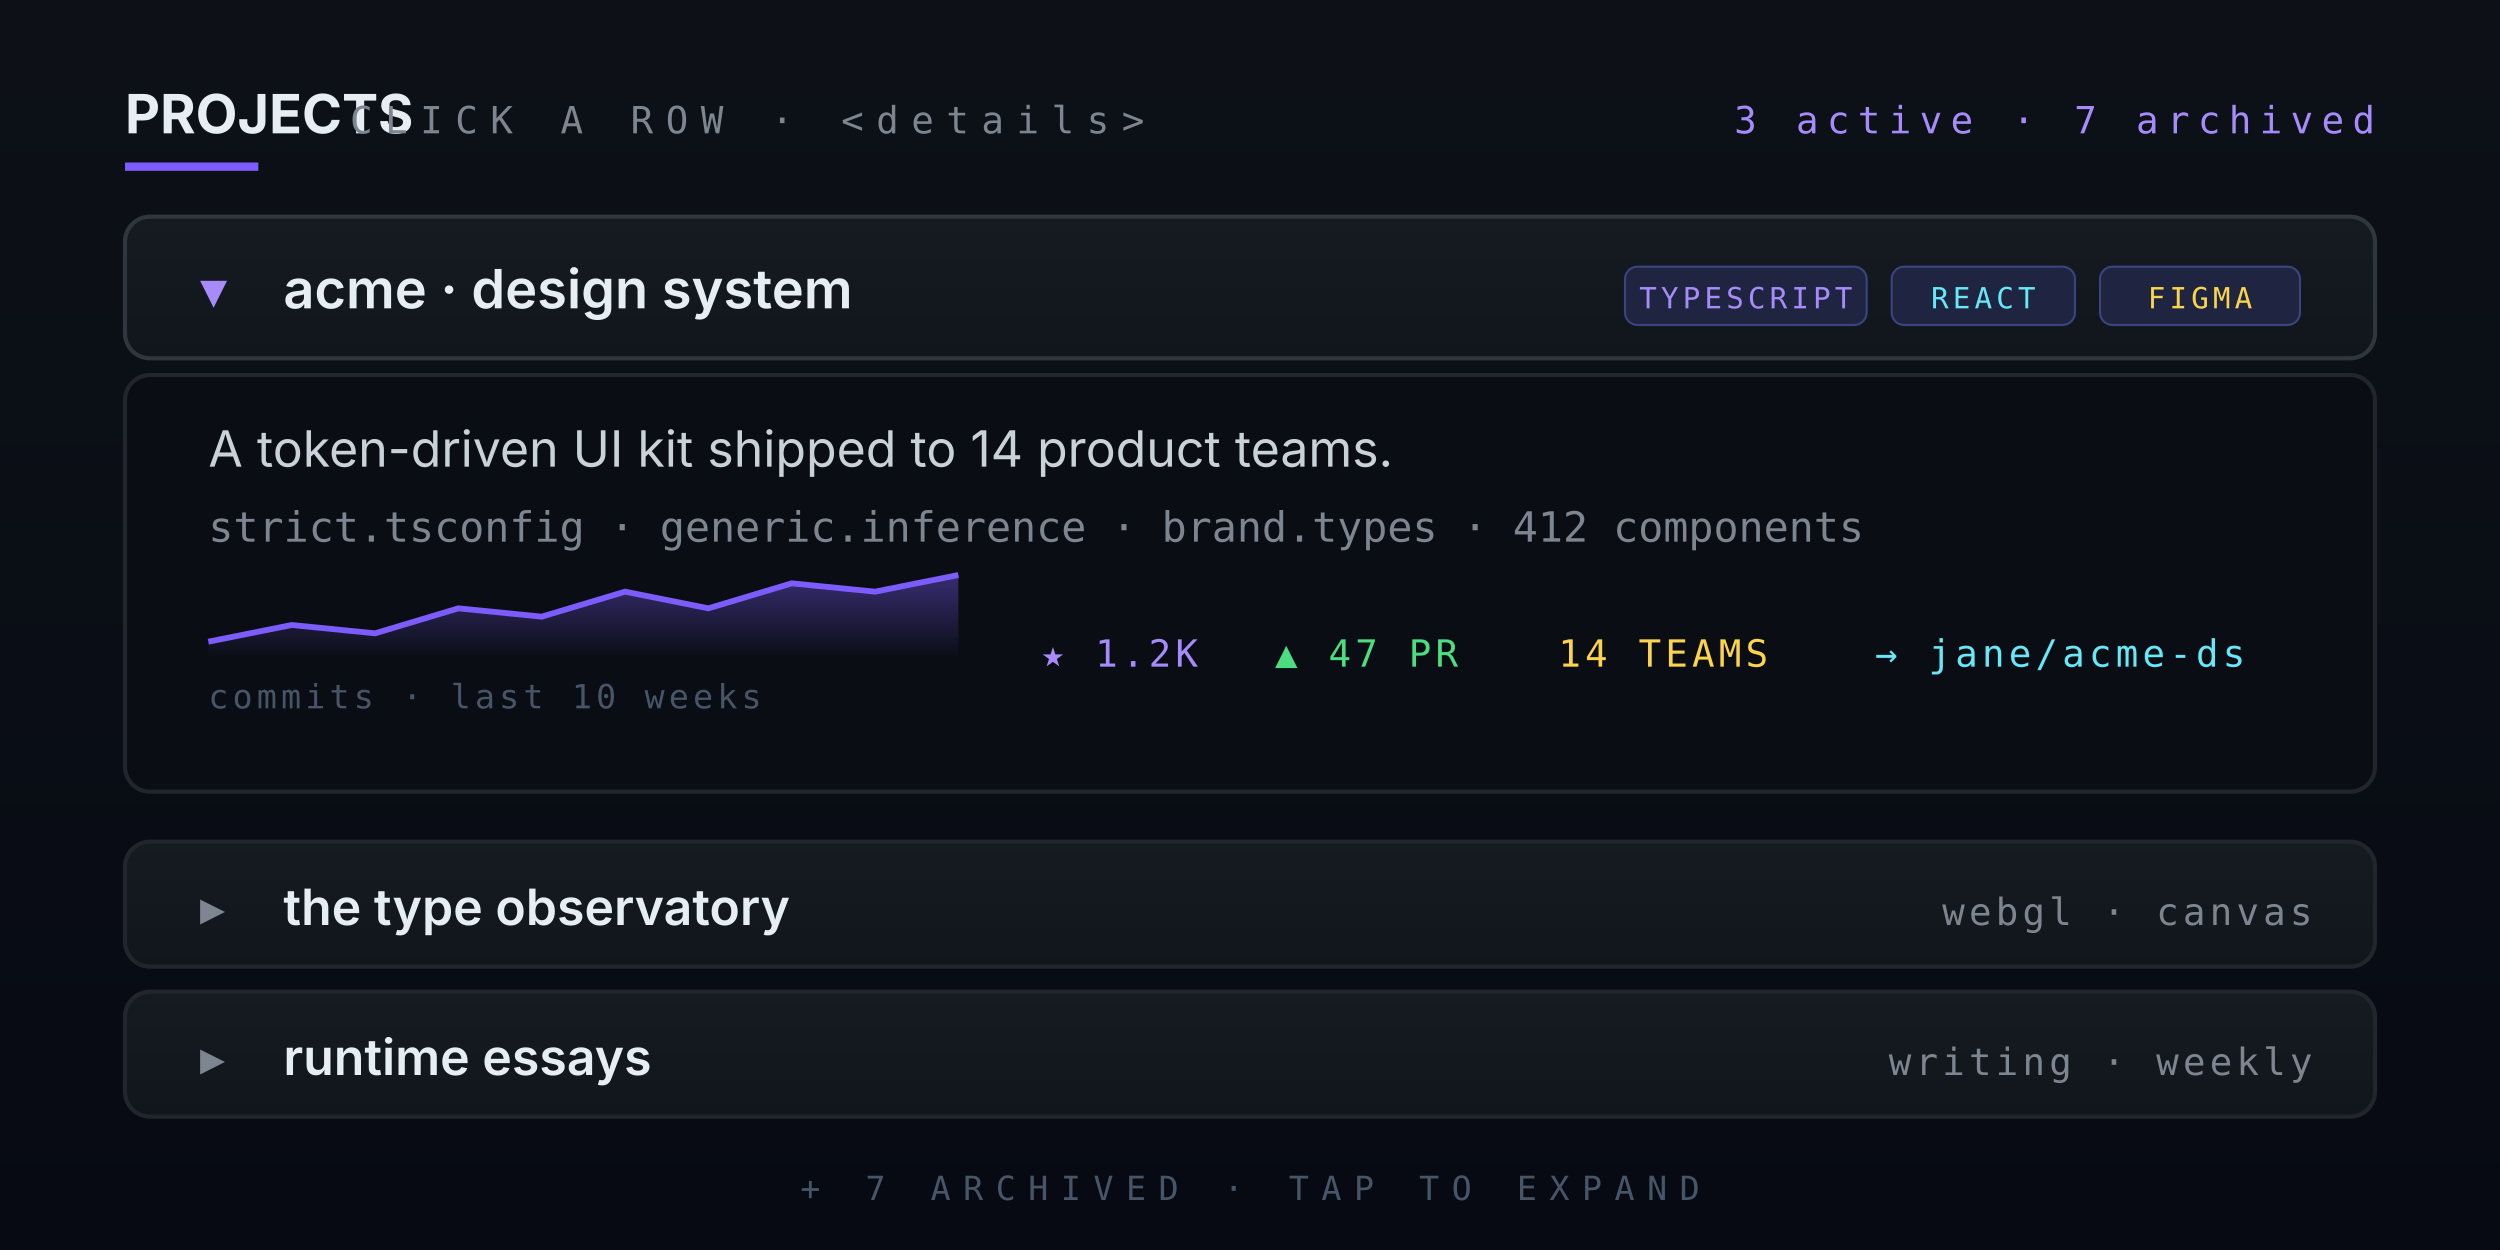
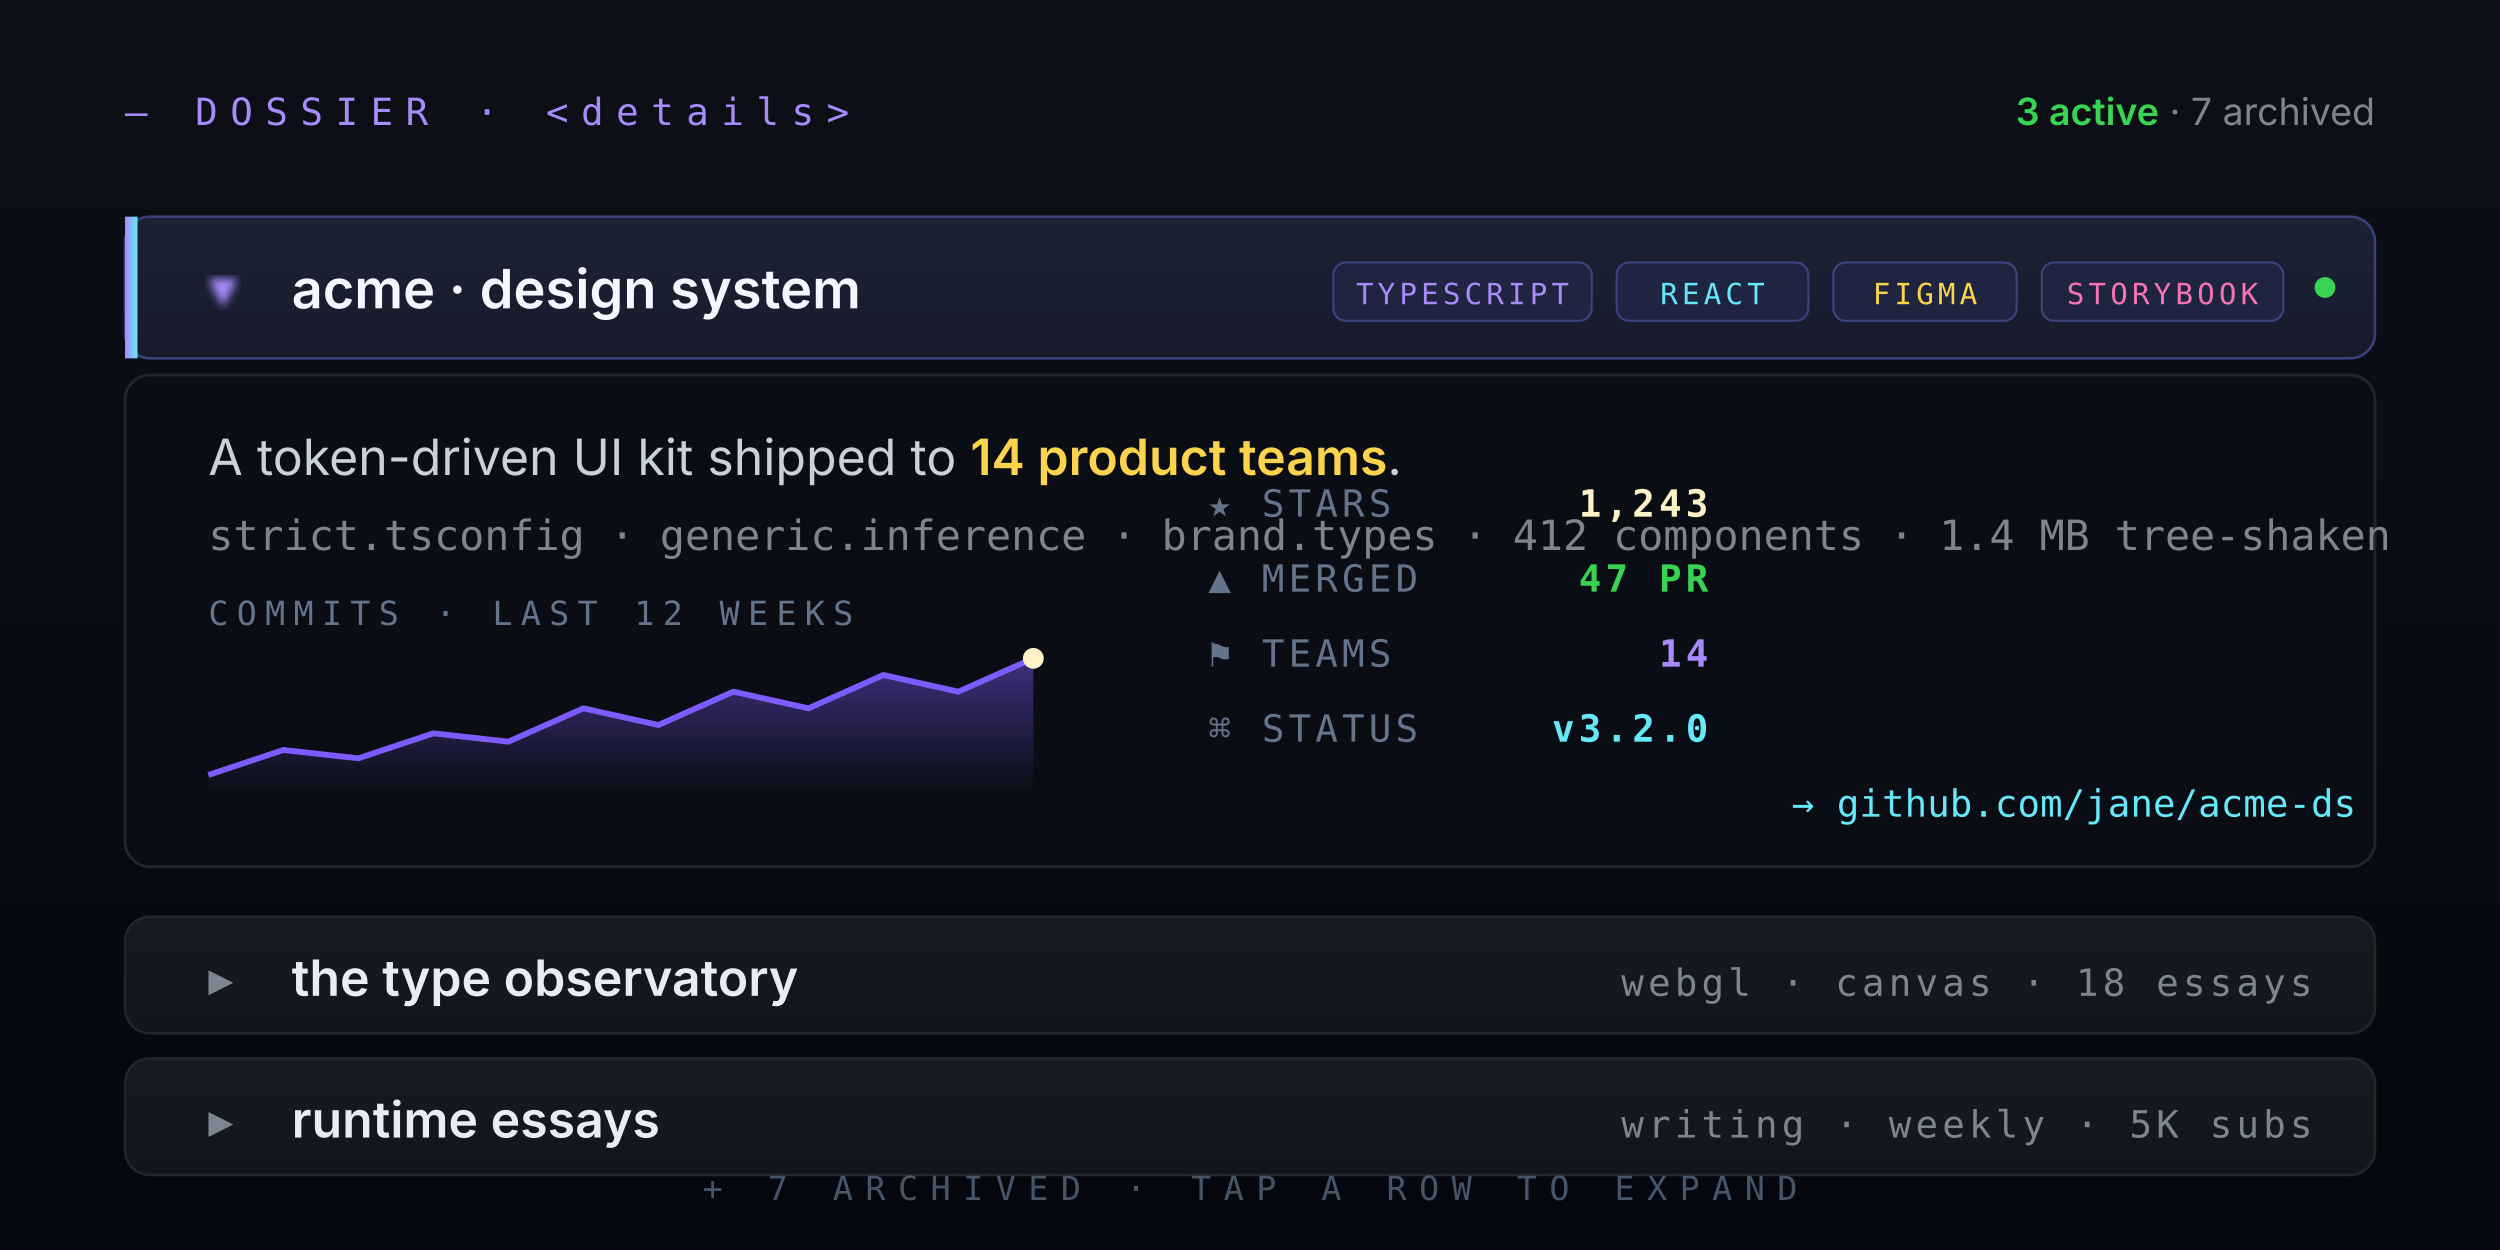
<svg xmlns="http://www.w3.org/2000/svg" viewBox="0 0 600 300" width="600" height="300" role="img" aria-label="Collapsible Projects preview">
  <defs>
    <linearGradient id="cp-bg" x1="0" y1="0" x2="0" y2="1">
      <stop offset="0" stop-color="#0d1117" />
-       <stop offset="1" stop-color="#070a13" />
+       <stop offset="1" stop-color="#04070d" />
+     </linearGradient>
+     <linearGradient id="cp-row-active" x1="0" y1="0" x2="0" y2="1">
+       <stop offset="0" stop-color="#1c2235" />
+       <stop offset="1" stop-color="#161a2c" />
    </linearGradient>
    <linearGradient id="cp-row" x1="0" y1="0" x2="0" y2="1">
      <stop offset="0" stop-color="#161b22" />
      <stop offset="1" stop-color="#11151c" />
    </linearGradient>
    <linearGradient id="cp-spark" x1="0" y1="0" x2="0" y2="1">
-       <stop offset="0" stop-color="#7c5cff" stop-opacity="0.4" />
+       <stop offset="0" stop-color="#7c5cff" stop-opacity="0.45" />
      <stop offset="1" stop-color="#7c5cff" stop-opacity="0" />
    </linearGradient>
+     <linearGradient id="cp-accent" x1="0" y1="0" x2="1" y2="0">
+       <stop offset="0" stop-color="#a78bfa" />
+       <stop offset="1" stop-color="#67e8f9" />
+     </linearGradient>
+     <filter id="cp-glow">
+       <feGaussianBlur stdDeviation="1" />
+     </filter>
  </defs>
  <rect width="600" height="300" fill="url(#cp-bg)" />
-   <text x="30" y="32" font-family="'Inter', system-ui, sans-serif" font-size="13" font-weight="700" fill="#e6edf3">PROJECTS</text>
-   <line x1="30" y1="40" x2="62" y2="40" stroke="#7c5cff" stroke-width="2" />
-   <text x="84" y="32" font-family="'JetBrains Mono', monospace" font-size="9" fill="#7d8590" letter-spacing="3">CLICK A ROW · &lt;details&gt;</text>
-   <text x="570" y="32" text-anchor="end" font-family="'JetBrains Mono', monospace" font-size="9" fill="#a78bfa" letter-spacing="2">3 active · 7 archived</text>
+   <g transform="translate(30,30)" font-family="'JetBrains Mono', monospace">
+     <text font-size="9" letter-spacing="3" fill="#a78bfa">— DOSSIER · &lt;details&gt;</text>
+     <text x="540" y="0" text-anchor="end" font-family="'Inter', system-ui, sans-serif" font-size="9" fill="#7d8590">
+       <tspan font-weight="600" fill="#39d353">3 active</tspan>
+       <tspan fill="#7d8590"> · 7 archived</tspan>
+     </text>
+   </g>
  <g transform="translate(30,52)">
-     <rect width="540" height="34" rx="6" fill="url(#cp-row)" stroke="#30363d" />
-     <text x="18" y="22" font-size="13" font-weight="700" fill="#a78bfa">▾</text>
-     <text x="38" y="22" font-family="'Inter', sans-serif" font-size="13" font-weight="600" fill="#e6edf3">acme · design system</text>
-     <g transform="translate(360,12)">
-       <rect width="58" height="14" rx="3" fill="#1f2540" stroke="#3a4480" stroke-width="0.5" />
-       <text x="29" y="10" text-anchor="middle" font-family="'JetBrains Mono', monospace" font-size="7" fill="#a78bfa" letter-spacing="1">TYPESCRIPT</text>
+     <rect width="540" height="34" rx="6" fill="url(#cp-row-active)" stroke="#3a4080" stroke-width="0.6" />
+     <rect x="0" y="0" width="3" height="34" fill="url(#cp-accent)" />
+     <text x="20" y="22" font-size="14" font-weight="700" fill="#a78bfa" filter="url(#cp-glow)">▾</text>
+     <text x="40" y="22" font-family="'Inter', system-ui, sans-serif" font-size="13" font-weight="600" fill="#f5f7ff">acme · design system</text>
+     <circle cx="528" cy="17" r="2.5" fill="#39d353">
+       <animate attributeName="opacity" values="0.3;1;0.3" dur="1.4s" repeatCount="indefinite" />
+     </circle>
+     <g transform="translate(290,11)" font-family="'JetBrains Mono', monospace" font-size="7" letter-spacing="1">
+       <g>
+         <rect width="62" height="14" rx="3" fill="#1f2540" stroke="#3a4480" stroke-width="0.5" />
+         <text x="31" y="10" text-anchor="middle" fill="#a78bfa">TYPESCRIPT</text>
+       </g>
+       <g transform="translate(68,0)">
+         <rect width="46" height="14" rx="3" fill="#1f2540" stroke="#3a4480" stroke-width="0.5" />
+         <text x="23" y="10" text-anchor="middle" fill="#67e8f9">REACT</text>
+       </g>
+       <g transform="translate(120,0)">
+         <rect width="44" height="14" rx="3" fill="#1f2540" stroke="#3a4480" stroke-width="0.5" />
+         <text x="22" y="10" text-anchor="middle" fill="#fcd34d">FIGMA</text>
+       </g>
+       <g transform="translate(170,0)">
+         <rect width="58" height="14" rx="3" fill="#1f2540" stroke="#3a4480" stroke-width="0.5" />
+         <text x="29" y="10" text-anchor="middle" fill="#f472b6">STORYBOOK</text>
+       </g>
    </g>
-     <g transform="translate(424,12)">
-       <rect width="44" height="14" rx="3" fill="#1f2540" stroke="#3a4480" stroke-width="0.5" />
-       <text x="22" y="10" text-anchor="middle" font-family="'JetBrains Mono', monospace" font-size="7" fill="#67e8f9" letter-spacing="1">REACT</text>
+     <rect y="38" width="540" height="118" rx="6" fill="#0a0d14" stroke="#21262d" stroke-width="0.7" />
+     <text x="20" y="62" font-family="'Inter', sans-serif" font-size="12" fill="#c9d1d9">A token-driven UI kit shipped to <tspan fill="#fcd34d" font-weight="600">14 product teams</tspan>.</text>
+     <text x="20" y="80" font-family="'JetBrains Mono', monospace" font-size="10" fill="#7d8590">strict.tsconfig · generic.inference · brand.types · 412 components · 1.4 MB tree-shaken</text>
+     <g transform="translate(20,98)">
+       <text font-family="'JetBrains Mono', monospace" font-size="8" fill="#64748b" letter-spacing="2">COMMITS · LAST 12 WEEKS</text>
+       <g transform="translate(0,8)">
+         <polyline points="0,28 18,22 36,24 54,18 72,20 90,12 108,16 126,8 144,12 162,4 180,8 198,0" fill="none" stroke="#7c5cff" stroke-width="1.4" />
+         <polyline points="0,28 18,22 36,24 54,18 72,20 90,12 108,16 126,8 144,12 162,4 180,8 198,0 198,32 0,32" fill="url(#cp-spark)" />
+         <circle cx="198" cy="0" r="2.5" fill="#fef3c7">
+           <animate attributeName="r" values="2.5;4;2.5" dur="1.6s" repeatCount="indefinite" />
+         </circle>
+       </g>
    </g>
-     <g transform="translate(474,12)">
-       <rect width="48" height="14" rx="3" fill="#1f2540" stroke="#3a4480" stroke-width="0.5" />
-       <text x="24" y="10" text-anchor="middle" font-family="'JetBrains Mono', monospace" font-size="7" fill="#fcd34d" letter-spacing="1">FIGMA</text>
+     <g transform="translate(260,72)" font-family="'JetBrains Mono', monospace" font-size="9" letter-spacing="1">
+       <g>
+         <text fill="#64748b">★ STARS</text>
+         <text x="120" y="0" text-anchor="end" fill="#fef3c7" font-weight="700">1,243</text>
+       </g>
+       <g transform="translate(0,18)">
+         <text fill="#64748b">▲ MERGED</text>
+         <text x="120" y="0" text-anchor="end" fill="#39d353" font-weight="700">47 PR</text>
+       </g>
+       <g transform="translate(0,36)">
+         <text fill="#64748b">⚑ TEAMS</text>
+         <text x="120" y="0" text-anchor="end" fill="#a78bfa" font-weight="700">14</text>
+       </g>
+       <g transform="translate(0,54)">
+         <text fill="#64748b">⌘ STATUS</text>
+         <text x="120" y="0" text-anchor="end" fill="#67e8f9" font-weight="700">v3.2.0</text>
+       </g>
    </g>
-     <rect y="38" width="540" height="100" rx="6" fill="#0a0d14" stroke="#21262d" />
-     <text x="20" y="60" font-family="'Inter', sans-serif" font-size="12" fill="#c9d1d9">A token-driven UI kit shipped to 14 product teams.</text>
-     <text x="20" y="78" font-family="'JetBrains Mono', monospace" font-size="10" fill="#7d8590">strict.tsconfig · generic.inference · brand.types · 412 components</text>
-     <g transform="translate(20,86)">
-       <polyline points="0,16 20,12 40,14 60,8 80,10 100,4 120,8 140,2 160,4 180,0" fill="none" stroke="#7c5cff" stroke-width="1.4" />
-       <polyline points="0,16 20,12 40,14 60,8 80,10 100,4 120,8 140,2 160,4 180,0 180,20 0,20" fill="url(#cp-spark)" />
-       <text x="0" y="32" font-family="'JetBrains Mono', monospace" font-size="8" fill="#475569" letter-spacing="1">commits · last 10 weeks</text>
-     </g>
-     <g transform="translate(220,108)" font-family="'JetBrains Mono', monospace" font-size="9" letter-spacing="1">
-       <text fill="#a78bfa">★ 1.2K</text>
-       <text x="56" fill="#4ade80">▲ 47 PR</text>
-       <text x="124" fill="#fcd34d">14 TEAMS</text>
-       <text x="200" fill="#67e8f9">→ jane/acme-ds</text>
+     <g transform="translate(400,144)" font-family="'JetBrains Mono', monospace" font-size="9">
+       <text fill="#67e8f9">→ github.com/jane/acme-ds</text>
    </g>
  </g>
-   <g transform="translate(30,202)">
-     <rect width="540" height="30" rx="6" fill="url(#cp-row)" stroke="#21262d" />
-     <text x="18" y="20" font-size="12" fill="#7d8590">▸</text>
-     <text x="38" y="20" font-family="'Inter', sans-serif" font-size="12" font-weight="600" fill="#e6edf3">the type observatory</text>
-     <text x="525" y="20" text-anchor="end" font-family="'JetBrains Mono', monospace" font-size="9" fill="#7d8590" letter-spacing="1">webgl · canvas</text>
+   <g transform="translate(30,220)">
+     <rect width="540" height="28" rx="6" fill="url(#cp-row)" stroke="#21262d" stroke-width="0.6" />
+     <text x="20" y="19" font-size="12" fill="#7d8590">▸</text>
+     <text x="40" y="19" font-family="'Inter', sans-serif" font-size="12" font-weight="600" fill="#e6edf3">the type observatory</text>
+     <text x="525" y="19" text-anchor="end" font-family="'JetBrains Mono', monospace" font-size="9" fill="#7d8590" letter-spacing="1">webgl · canvas · 18 essays</text>
  </g>
-   <g transform="translate(30,238)">
-     <rect width="540" height="30" rx="6" fill="url(#cp-row)" stroke="#21262d" />
-     <text x="18" y="20" font-size="12" fill="#7d8590">▸</text>
-     <text x="38" y="20" font-family="'Inter', sans-serif" font-size="12" font-weight="600" fill="#e6edf3">runtime essays</text>
-     <text x="525" y="20" text-anchor="end" font-family="'JetBrains Mono', monospace" font-size="9" fill="#7d8590" letter-spacing="1">writing · weekly</text>
+   <g transform="translate(30,254)">
+     <rect width="540" height="28" rx="6" fill="url(#cp-row)" stroke="#21262d" stroke-width="0.6" />
+     <text x="20" y="19" font-size="12" fill="#7d8590">▸</text>
+     <text x="40" y="19" font-family="'Inter', sans-serif" font-size="12" font-weight="600" fill="#e6edf3">runtime essays</text>
+     <text x="525" y="19" text-anchor="end" font-family="'JetBrains Mono', monospace" font-size="9" fill="#7d8590" letter-spacing="1">writing · weekly · 5K subs</text>
  </g>
-   <g transform="translate(300,288)" font-family="'JetBrains Mono', monospace" font-size="8" letter-spacing="3" text-anchor="middle" fill="#475569">
-     <text>+ 7 ARCHIVED · TAP TO EXPAND</text>
+   <g transform="translate(300,288)" font-family="'JetBrains Mono', monospace" font-size="8" letter-spacing="3" text-anchor="middle">
+     <text fill="#475569">+ 7 ARCHIVED  ·  TAP A ROW TO EXPAND</text>
  </g>
</svg>
